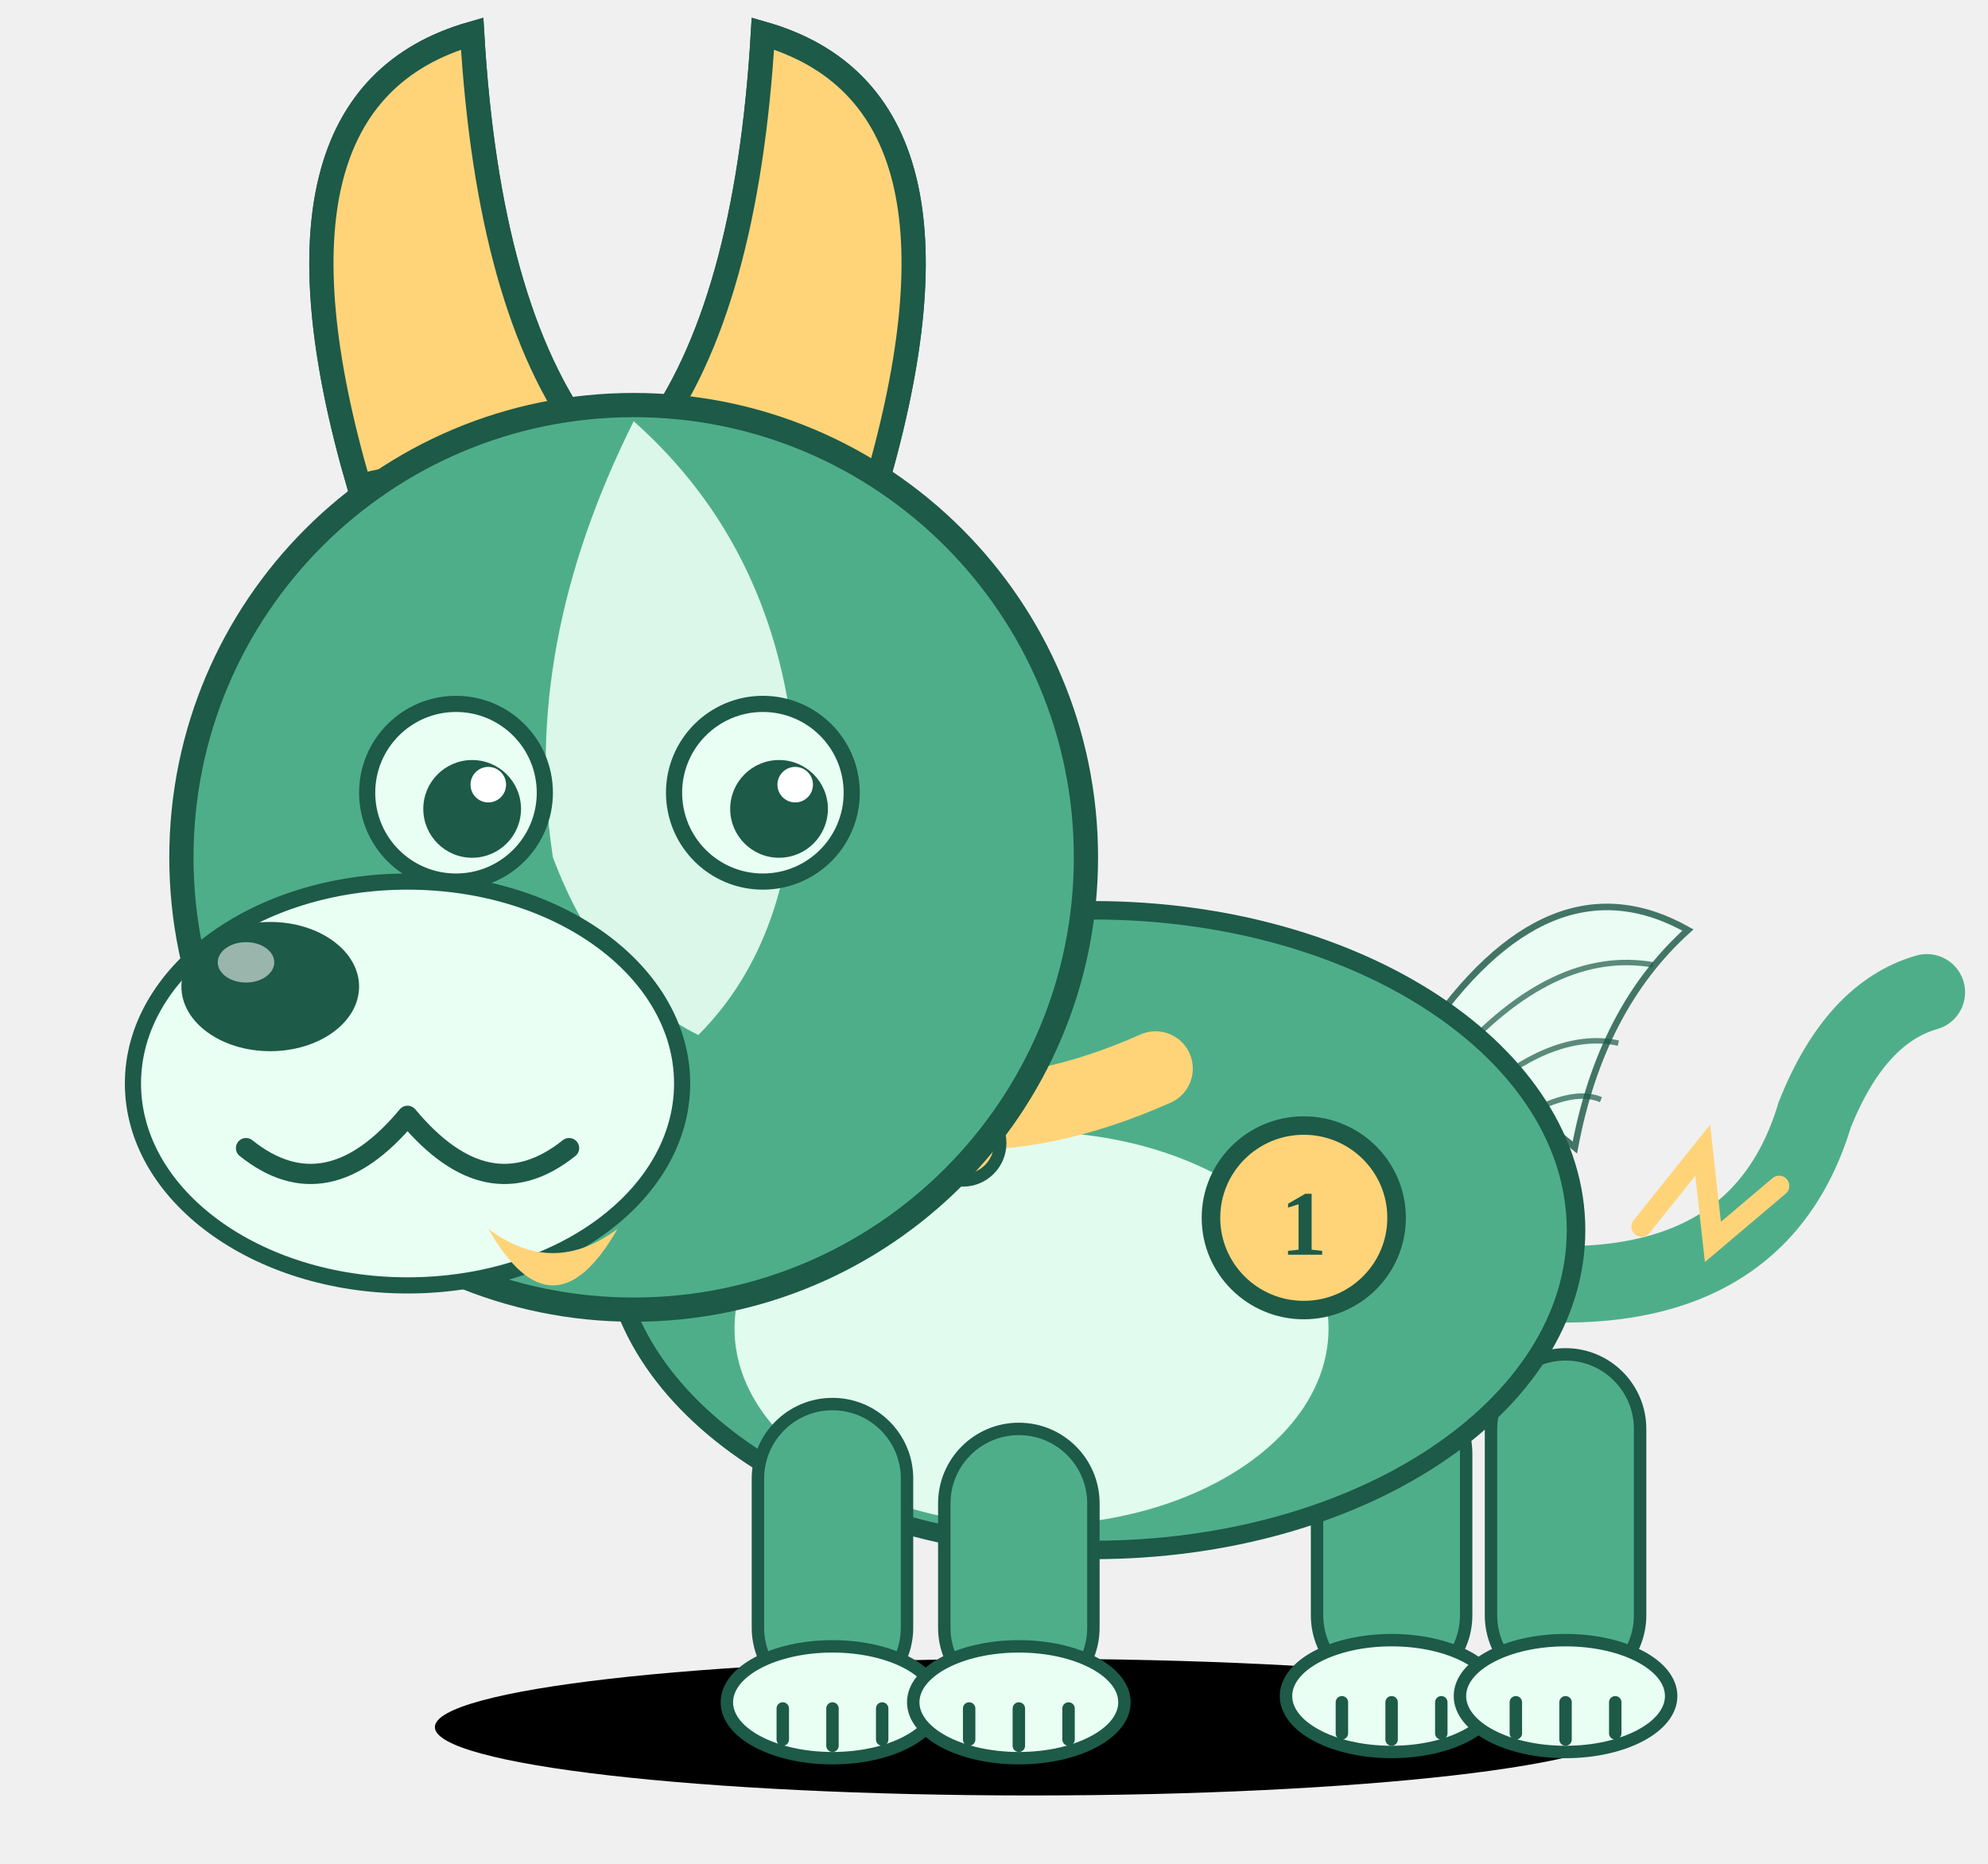
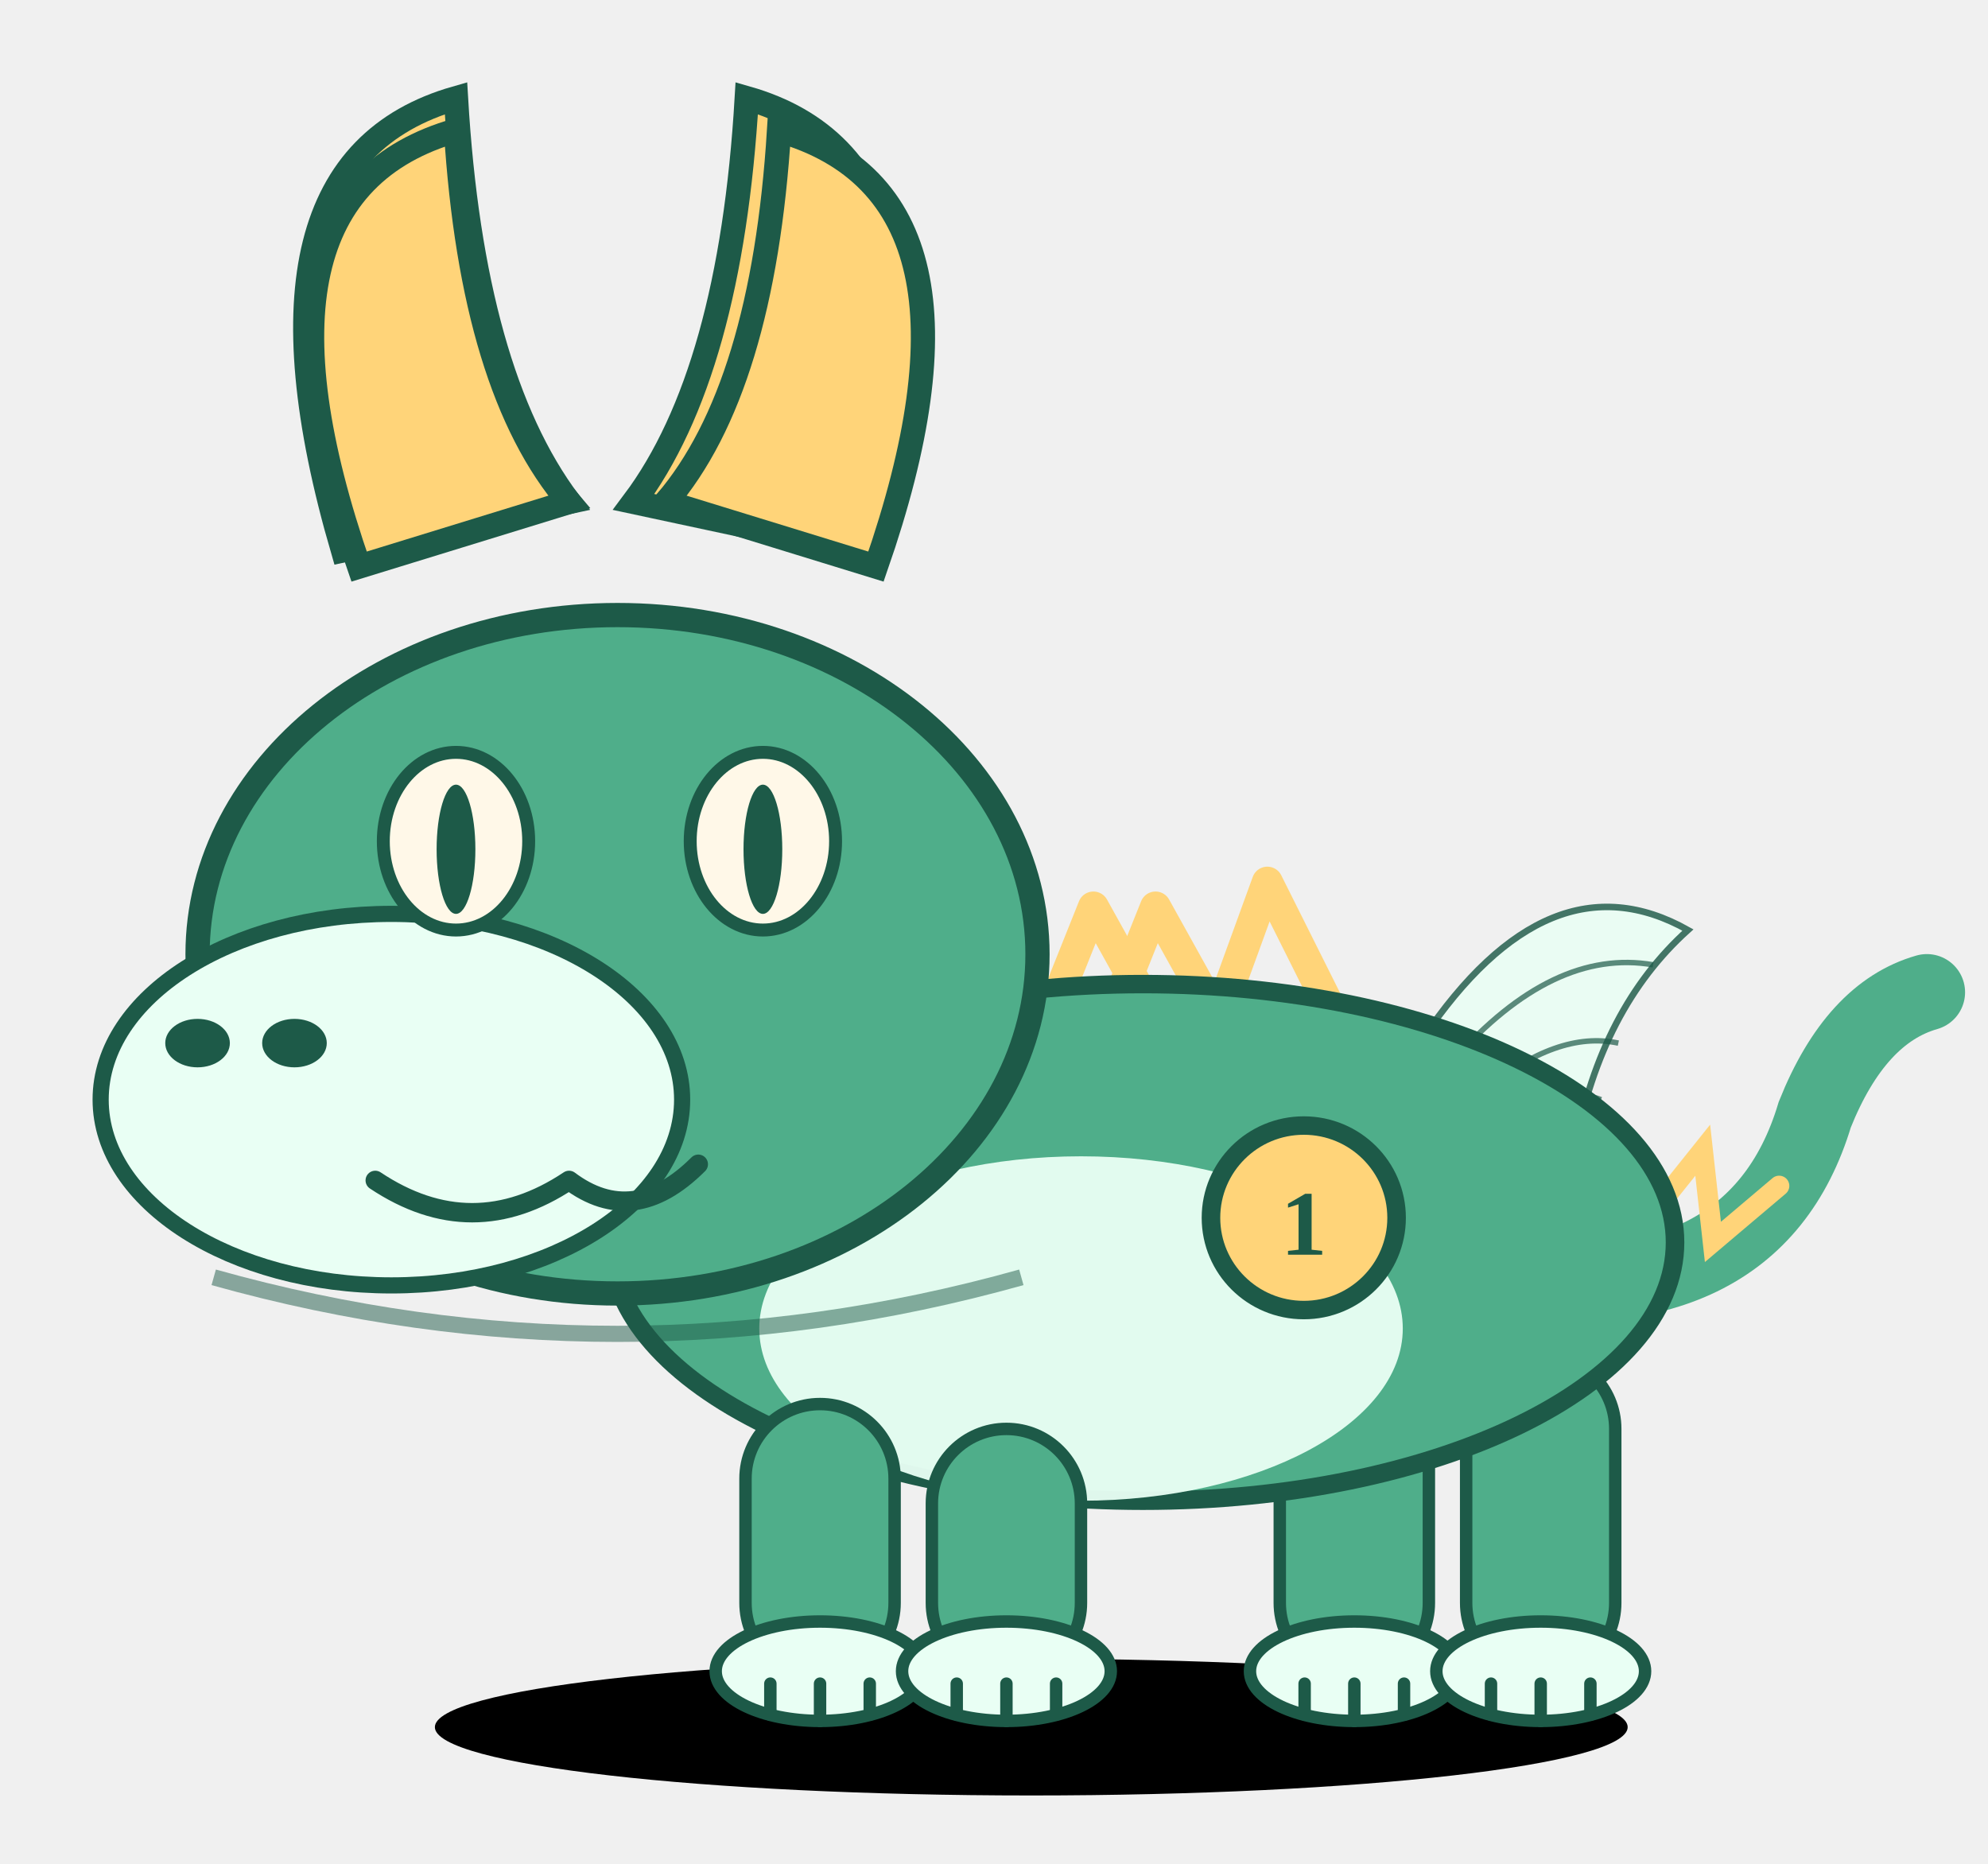
<svg data-v-8c6ae6f0="" viewBox="0 0 320 300" role="img" style="-webkit-filter: saturate(0.9) brightness(1.02);" aria-label="站立的龙，Lv.1，心情 85/100">
  <ellipse data-v-8c6ae6f0="" class="companion__shadow" cx="166" cy="278" rx="96" ry="11" />
  <g data-v-8c6ae6f0="" transform="translate(250 170) scale(0.35) translate(-250 -170)">
    <g data-v-8c6ae6f0="" class="companion__wings">
      <path data-v-8c6ae6f0="" d="M190 162 Q248 76 312 112 Q272 148 260 212 Q226 184 190 162 Z" fill="#e9fff4" opacity="0.82" stroke="#1d5a48" stroke-width="3" />
      <path data-v-8c6ae6f0="" d="M204 172 Q250 120 296 128 M218 186 Q252 158 280 164 M232 200 Q258 184 272 190" fill="none" stroke="#1d5a48" stroke-width="2.5" opacity="0.7" />
    </g>
  </g>
  <g data-v-8c6ae6f0="" transform="translate(238 204) scale(0.82) translate(-238 -204)">
    <g data-v-8c6ae6f0="" class="companion__tail">
      <path data-v-8c6ae6f0="" d="M238 206 Q292 214 304 174 Q312 154 326 150" fill="none" stroke="#4fae8a" stroke-width="15" stroke-linecap="round" />
      <path data-v-8c6ae6f0="" d="M270 196 l12 -15 l2 18 l13 -11" fill="none" stroke="#ffd479" stroke-width="4" stroke-linecap="round" />
    </g>
  </g>
  <g data-v-8c6ae6f0="" transform="translate(0 274) scale(1 1) translate(0 -274)" class="companion__legs companion__legs--back">
-     <rect data-v-8c6ae6f0="" x="212" y="222" width="24" height="50" rx="12" fill="#4fae8a" stroke="#1d5a48" stroke-width="2" />
-     <rect data-v-8c6ae6f0="" x="240" y="218" width="24" height="54" rx="12" fill="#4fae8a" stroke="#1d5a48" stroke-width="2" />
-     <ellipse data-v-8c6ae6f0="" cx="224" cy="273" rx="17" ry="9" fill="#e9fff4" stroke="#1d5a48" stroke-width="2" />
-     <ellipse data-v-8c6ae6f0="" cx="252" cy="273" rx="17" ry="9" fill="#e9fff4" stroke="#1d5a48" stroke-width="2" />
-     <path data-v-8c6ae6f0="" d="M216 274 v5 M224 274 v6 M232 274 v5 M244 274 v5 M252 274 v6 M260 274 v5" stroke="#1d5a48" stroke-width="2" stroke-linecap="round" />
+     <rect data-v-8c6ae6f0="" x="206" y="222" width="24" height="48" rx="12" fill="#4fae8a" stroke="#1d5a48" stroke-width="2" />
+     <ellipse data-v-8c6ae6f0="" cx="218" cy="269" rx="16.8" ry="8" fill="#e9fff4" stroke="#1d5a48" stroke-width="2" />
+     <path data-v-8c6ae6f0="" d="M210 271 v5 M218 271 v6 M226 271 v5" stroke="#1d5a48" stroke-width="2" stroke-linecap="round" />
+     <rect data-v-8c6ae6f0="" x="236" y="218" width="24" height="52" rx="12" fill="#4fae8a" stroke="#1d5a48" stroke-width="2" />
+     <ellipse data-v-8c6ae6f0="" cx="248" cy="269" rx="16.8" ry="8" fill="#e9fff4" stroke="#1d5a48" stroke-width="2" />
+     <path data-v-8c6ae6f0="" d="M240 271 v5 M248 271 v6 M256 271 v5" stroke="#1d5a48" stroke-width="2" stroke-linecap="round" />
+   </g>
+   <g data-v-8c6ae6f0="" class="companion__dragon-neck" aria-hidden="true">
+     <path data-v-8c6ae6f0="" d="M112 162 Q132 184 168 194" fill="none" stroke="#4fae8a" stroke-width="38" stroke-linecap="round" />
+     <path data-v-8c6ae6f0="" d="M150 168 l8 -18 l10 16 l8 -20 l10 18" fill="none" stroke="#ffd479" stroke-width="5" stroke-linecap="round" stroke-linejoin="round" />
+     <path data-v-8c6ae6f0="" d="M178 166 l8 -20 l10 18 l8 -22 l10 20" fill="none" stroke="#ffd479" stroke-width="5" stroke-linecap="round" stroke-linejoin="round" />
  </g>
  <g data-v-8c6ae6f0="" transform="translate(176 198) scale(0.996 0.99) translate(-176 -198)">
-     <ellipse data-v-8c6ae6f0="" cx="176" cy="198" rx="78" ry="52" fill="#4fae8a" stroke="#1d5a48" stroke-width="3" />
-     <ellipse data-v-8c6ae6f0="" cx="166" cy="214" rx="48" ry="32" fill="#e9fff4" opacity="0.95" />
+     <ellipse data-v-8c6ae6f0="" cx="184" cy="200" rx="86" ry="42" fill="#4fae8a" stroke="#1d5a48" stroke-width="3" />
+     <ellipse data-v-8c6ae6f0="" cx="174" cy="214" rx="52" ry="28" fill="#e9fff4" opacity="0.95" />
  </g>
  <g data-v-8c6ae6f0="" transform="translate(176 198) scale(0.996 0.99) translate(-176 -198)" class="companion__badge" aria-hidden="true">
    <circle data-v-8c6ae6f0="" cx="210" cy="196" r="15" fill="#ffd479" stroke="#1d5a48" stroke-width="3" />
    <text data-v-8c6ae6f0="" x="210" y="202" text-anchor="middle" font-size="15" font-weight="800" fill="#1d5a48">1</text>
  </g>
  <g data-v-8c6ae6f0="" transform="translate(0 274) scale(1 1) translate(0 -274)" class="companion__legs companion__legs--front">
-     <rect data-v-8c6ae6f0="" x="122" y="226" width="24" height="48" rx="12" fill="#4fae8a" stroke="#1d5a48" stroke-width="2" />
-     <rect data-v-8c6ae6f0="" x="152" y="230" width="24" height="44" rx="12" fill="#4fae8a" stroke="#1d5a48" stroke-width="2" />
-     <ellipse data-v-8c6ae6f0="" cx="134" cy="274" rx="17" ry="9" fill="#e9fff4" stroke="#1d5a48" stroke-width="2" />
-     <ellipse data-v-8c6ae6f0="" cx="164" cy="274" rx="17" ry="9" fill="#e9fff4" stroke="#1d5a48" stroke-width="2" />
-     <path data-v-8c6ae6f0="" d="M126 275 v5 M134 275 v6 M142 275 v5 M156 275 v5 M164 275 v6 M172 275 v5" stroke="#1d5a48" stroke-width="2" stroke-linecap="round" />
+     <rect data-v-8c6ae6f0="" x="120" y="226" width="24" height="44" rx="12" fill="#4fae8a" stroke="#1d5a48" stroke-width="2" />
+     <ellipse data-v-8c6ae6f0="" cx="132" cy="269" rx="16.8" ry="8" fill="#e9fff4" stroke="#1d5a48" stroke-width="2" />
+     <path data-v-8c6ae6f0="" d="M124 271 v5 M132 271 v6 M140 271 v5" stroke="#1d5a48" stroke-width="2" stroke-linecap="round" />
+     <rect data-v-8c6ae6f0="" x="150" y="230" width="24" height="40" rx="12" fill="#4fae8a" stroke="#1d5a48" stroke-width="2" />
+     <ellipse data-v-8c6ae6f0="" cx="162" cy="269" rx="16.8" ry="8" fill="#e9fff4" stroke="#1d5a48" stroke-width="2" />
+     <path data-v-8c6ae6f0="" d="M154 271 v5 M162 271 v6 M170 271 v5" stroke="#1d5a48" stroke-width="2" stroke-linecap="round" />
  </g>
-   <path data-v-8c6ae6f0="" d="M124 168 Q150 188 186 172" fill="none" stroke="#ffd479" stroke-width="12" stroke-linecap="round" />
-   <circle data-v-8c6ae6f0="" cx="155" cy="184" r="6" fill="#ffd479" stroke="#1d5a48" stroke-width="2" />
  <g data-v-8c6ae6f0="" transform="translate(102 138) scale(1.3) translate(-102 -138)">
-     <g data-v-8c6ae6f0="">
-       <path data-v-8c6ae6f0="" d="M68 92 Q54 44 82 36 Q84 70 96 86 Z" fill="#ffd479" stroke="#1d5a48" stroke-width="3" />
-       <path data-v-8c6ae6f0="" d="M132 92 Q146 44 118 36 Q116 70 104 86 Z" fill="#ffd479" stroke="#1d5a48" stroke-width="3" />
-     </g>
-     <g data-v-8c6ae6f0="" class="companion__generic-face">
+     <g data-v-8c6ae6f0="" transform="translate(-2 8)">
      <g data-v-8c6ae6f0="">
        <path data-v-8c6ae6f0="" d="M68 92 Q54 44 82 36 Q84 70 96 86 Z" fill="#ffd479" stroke="#1d5a48" stroke-width="3" />
        <path data-v-8c6ae6f0="" d="M132 92 Q146 44 118 36 Q116 70 104 86 Z" fill="#ffd479" stroke="#1d5a48" stroke-width="3" />
      </g>
-       <circle data-v-8c6ae6f0="" cx="102" cy="138" r="56" fill="#4fae8a" stroke="#1d5a48" stroke-width="3" />
-       <path data-v-8c6ae6f0="" d="M102 84 Q88 112 92 138 Q98 154 110 160 Q122 148 122 126 Q120 100 102 84 Z" fill="#e9fff4" opacity="0.9" />
-       <ellipse data-v-8c6ae6f0="" data-feature="generic-dog-muzzle" cx="74" cy="166" rx="34" ry="25" fill="#e9fff4" stroke="#1d5a48" stroke-width="2" />
-       <ellipse data-v-8c6ae6f0="" cx="57" cy="154" rx="11" ry="8" fill="#1d5a48" />
-       <ellipse data-v-8c6ae6f0="" cx="54" cy="151" rx="3.5" ry="2.5" fill="#ffffff" opacity="0.55" />
-       <path data-v-8c6ae6f0="" d="M74 170 Q64 182 54 174 M74 170 Q84 182 94 174" fill="none" stroke="#1d5a48" stroke-width="2.5" stroke-linecap="round" />
-       <path data-v-8c6ae6f0="" d="M84 184 Q92 198 100 184 Q92 190 84 184 Z" fill="#ffd479" />
-       <g data-v-8c6ae6f0="">
-         <circle data-v-8c6ae6f0="" cx="80" cy="130" r="11" fill="#e9fff4" stroke="#1d5a48" stroke-width="2" />
-         <circle data-v-8c6ae6f0="" cx="118" cy="130" r="11" fill="#e9fff4" stroke="#1d5a48" stroke-width="2" />
-         <circle data-v-8c6ae6f0="" cx="82" cy="132" r="6.05" fill="#1d5a48" />
-         <circle data-v-8c6ae6f0="" cx="120" cy="132" r="6.05" fill="#1d5a48" />
-         <circle data-v-8c6ae6f0="" cx="84" cy="129" r="2.2" fill="#ffffff" />
-         <circle data-v-8c6ae6f0="" cx="122" cy="129" r="2.2" fill="#ffffff" />
+       <g data-v-8c6ae6f0="" class="companion__dragon-face">
+         <path data-v-8c6ae6f0="" d="M70 94 Q54 48 82 40 Q84 72 96 86 Z" fill="#ffd479" stroke="#1d5a48" stroke-width="3" />
+         <path data-v-8c6ae6f0="" d="M134 94 Q150 48 122 40 Q120 72 108 86 Z" fill="#ffd479" stroke="#1d5a48" stroke-width="3" />
+         <ellipse data-v-8c6ae6f0="" cx="102" cy="142" rx="52" ry="42" fill="#4fae8a" stroke="#1d5a48" stroke-width="3" />
+         <ellipse data-v-8c6ae6f0="" cx="74" cy="160" rx="36" ry="23" fill="#e9fff4" stroke="#1d5a48" stroke-width="2" />
+         <ellipse data-v-8c6ae6f0="" cx="50" cy="153" rx="4" ry="3" fill="#1d5a48" />
+         <ellipse data-v-8c6ae6f0="" cx="62" cy="153" rx="4" ry="3" fill="#1d5a48" />
+         <path data-v-8c6ae6f0="" d="M72 170 Q84 178 96 170 M96 170 Q104 176 112 168" fill="none" stroke="#1d5a48" stroke-width="2.4" stroke-linecap="round" />
+         <g data-v-8c6ae6f0="">
+           <ellipse data-v-8c6ae6f0="" cx="82" cy="128" rx="9" ry="11" fill="#fff8e8" stroke="#1d5a48" stroke-width="1.6" />
+           <ellipse data-v-8c6ae6f0="" cx="120" cy="128" rx="9" ry="11" fill="#fff8e8" stroke="#1d5a48" stroke-width="1.6" />
+           <ellipse data-v-8c6ae6f0="" cx="82" cy="129" rx="2.4" ry="8" fill="#1d5a48" />
+           <ellipse data-v-8c6ae6f0="" cx="120" cy="129" rx="2.4" ry="8" fill="#1d5a48" />
+         </g>
+         <path data-v-8c6ae6f0="" d="M52 182 Q102 196 152 182" fill="none" stroke="#1d5a48" stroke-width="2" opacity="0.5" />
      </g>
+       <circle data-v-8c6ae6f0="" cx="292" cy="144" r="4" fill="#ffd479" />
    </g>
-     <circle data-v-8c6ae6f0="" cx="292" cy="144" r="4" fill="#ffd479" />
  </g>
</svg>
